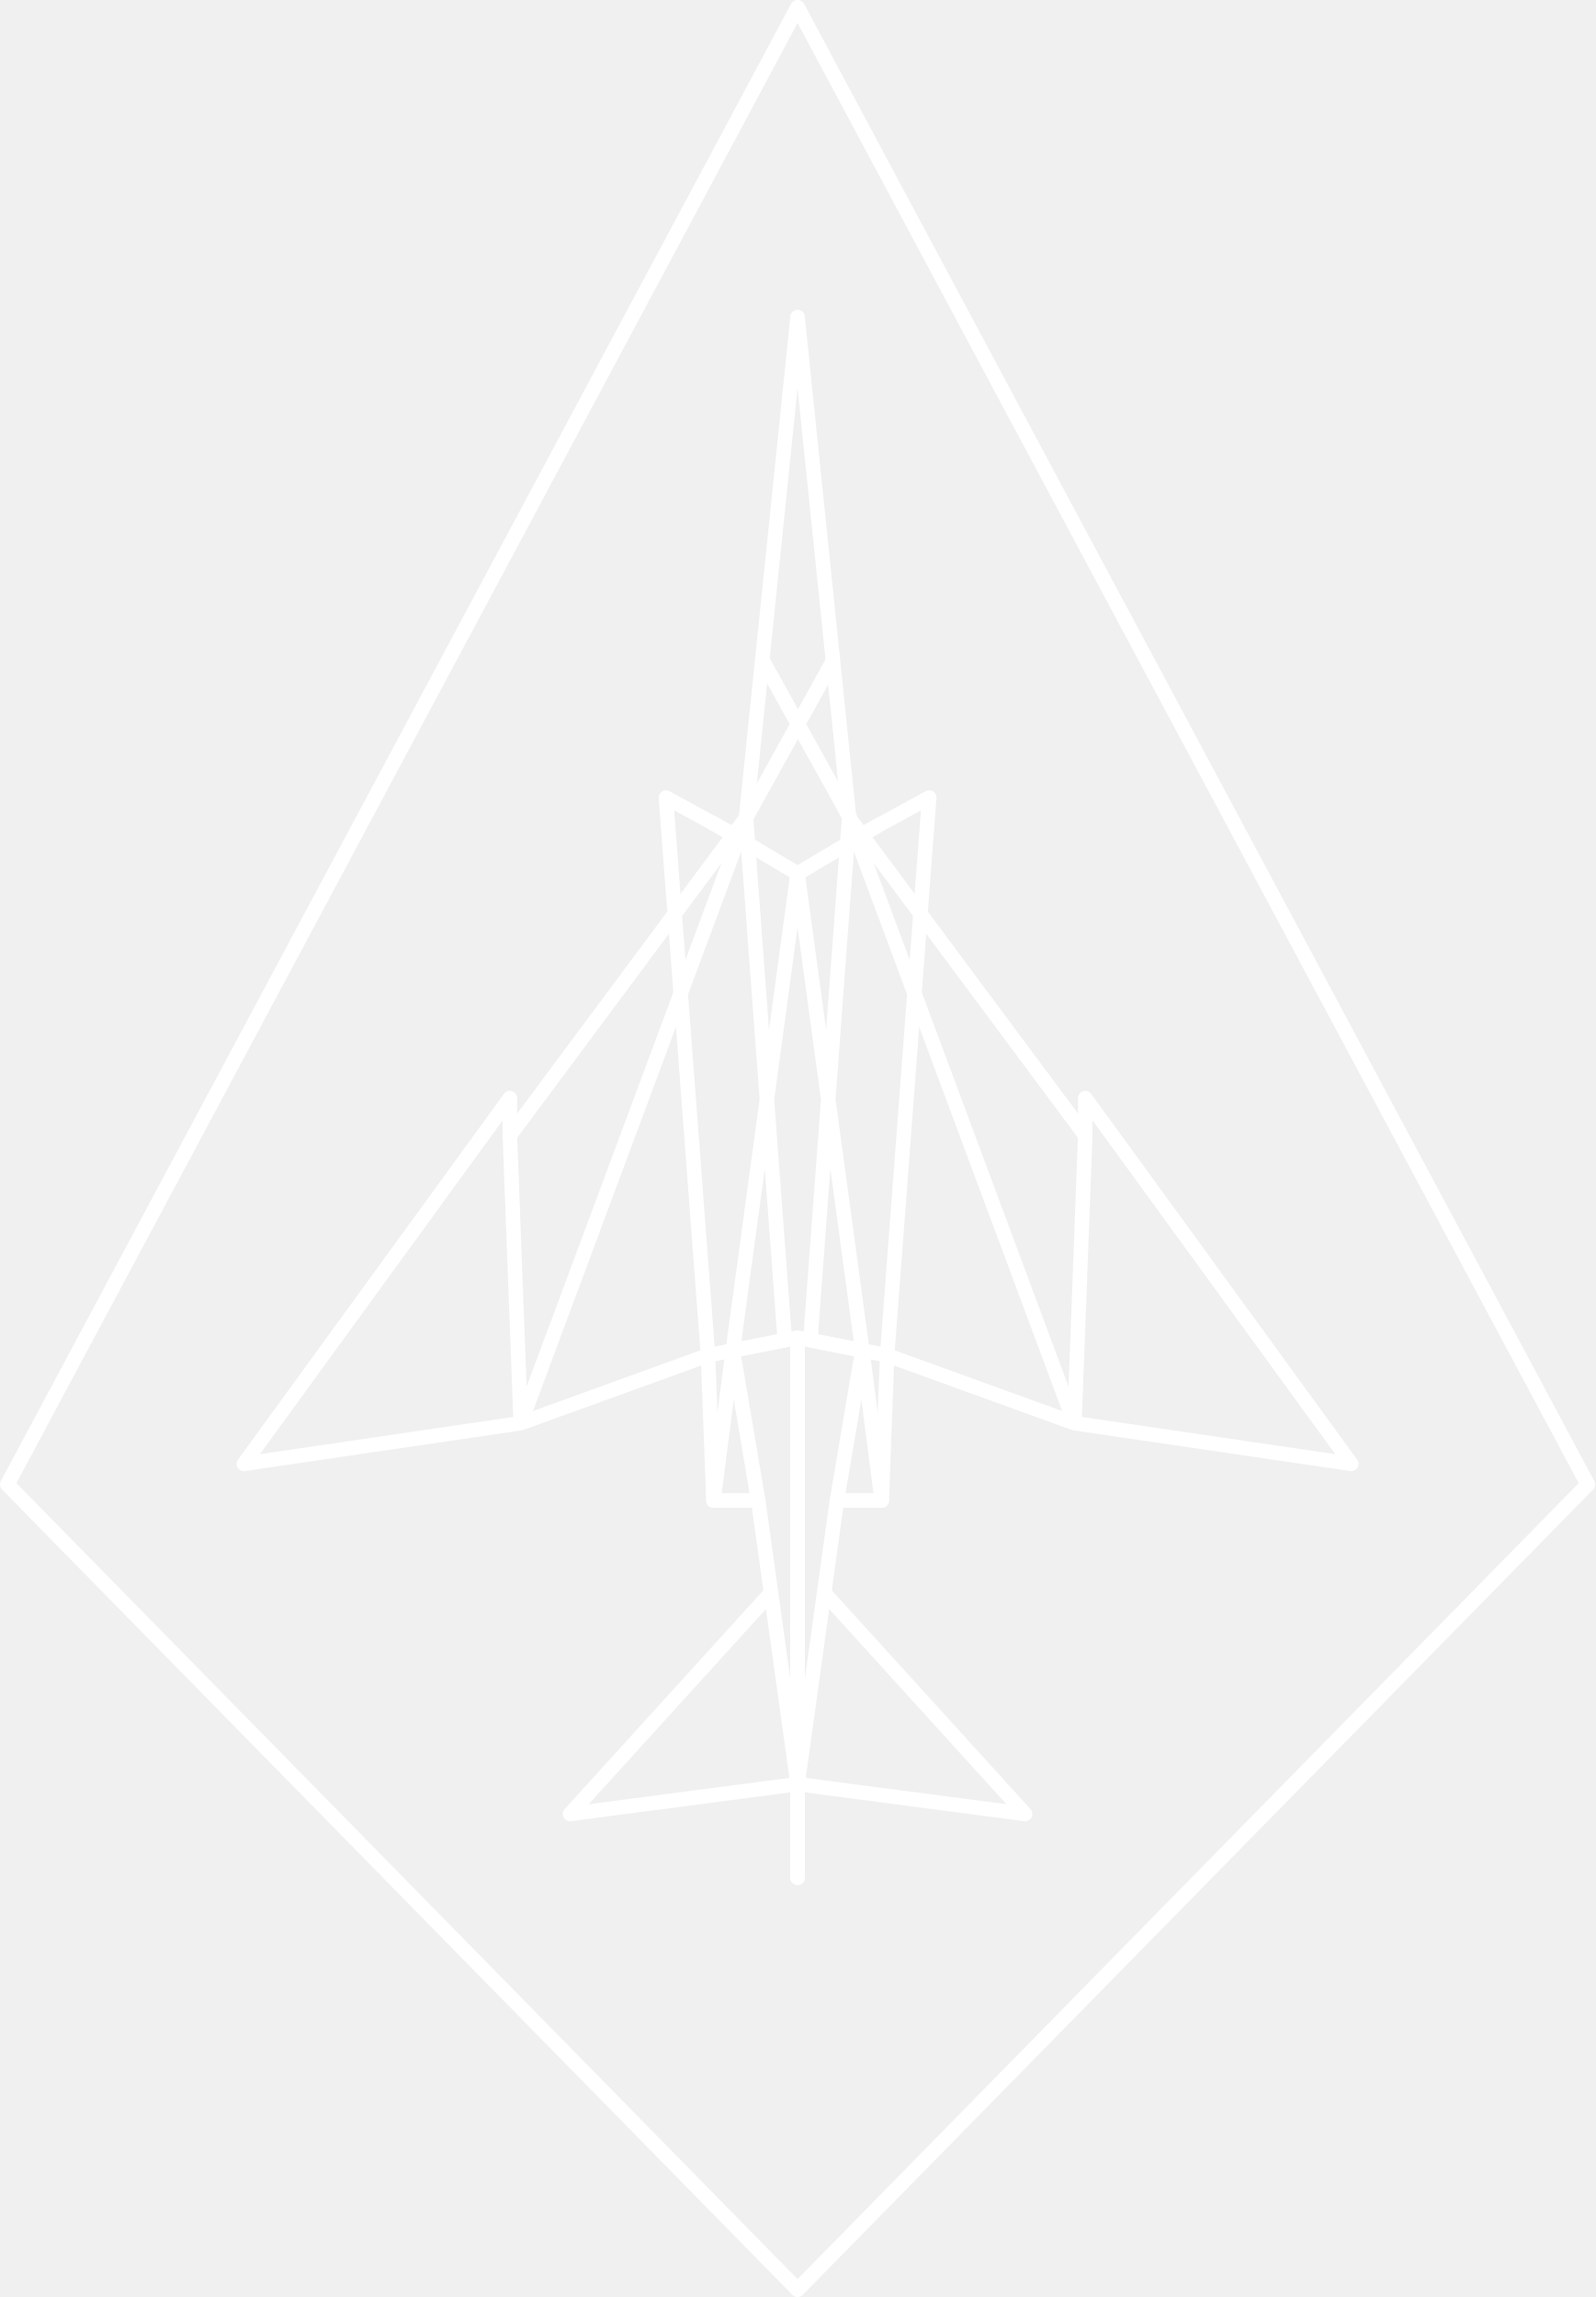
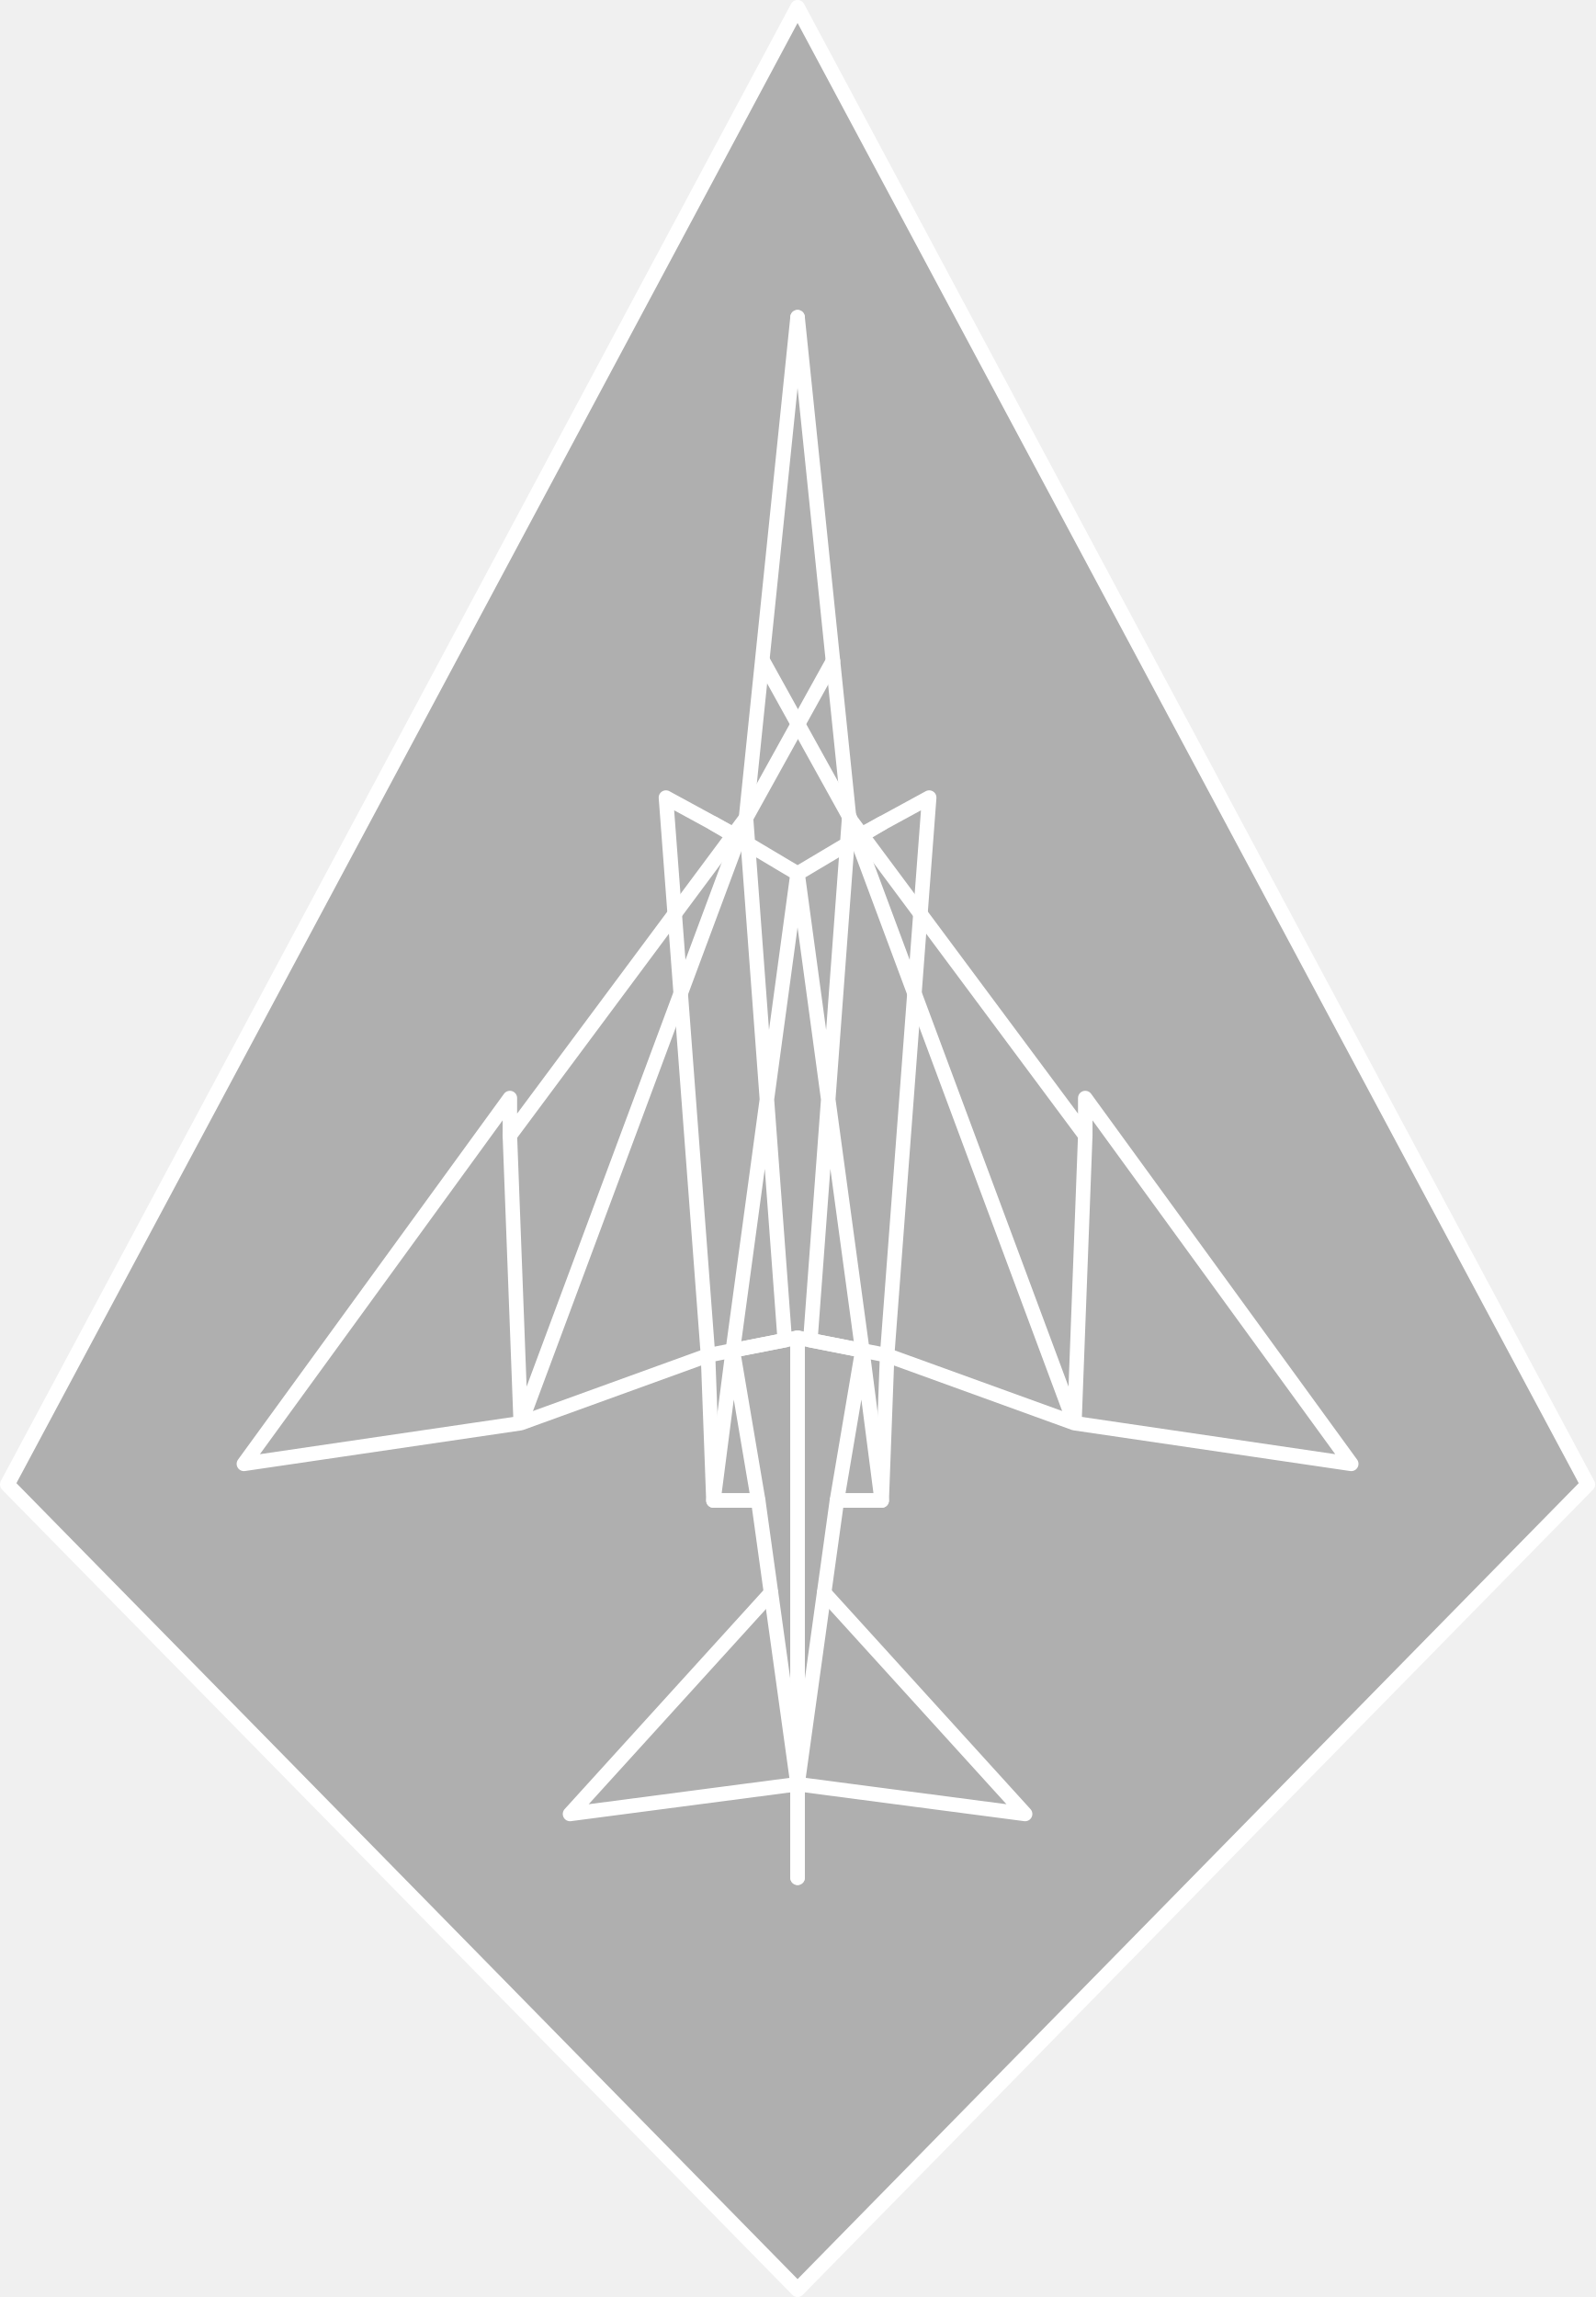
- <svg xmlns="http://www.w3.org/2000/svg" id="b" width="860.522" height="1239.191" viewBox="0 0 860.522 1239.191">
-   <defs>
-     <style>.d{stroke-width:7.819px;}.d,.e{fill:none;stroke:#fff;stroke-linecap:round;stroke-linejoin:round;}.e{stroke-width:7.948px;}</style>
+ <svg xmlns="http://www.w3.org/2000/svg" id="b" width="860.522" height="1239.191" viewBox="0 0 860.522 1239.191" version="1.1">
+   <defs id="defs1">
+     <style id="style1">.d{stroke-width:7.819px;}.d,.e{fill:none;stroke:#fff;stroke-linecap:round;stroke-linejoin:round;}.e{stroke-width:7.948px;}</style>
  </defs>
  <g id="c">
-     <path class="d" d="m430.261,171.123l-27.819,270.138-127.382,171.307v-20.188l-143.488,197.352,149.322-21.959c.015-.002.03-.006.044-.011l101.006-36.596,2.928,78.333h24.159l21.23,153.005v50.514" />
-     <polyline class="d" points="398.557 451.699 359.249 430.28 381.944 731.165 430.261 721.648 430.261 962.502 307.507 978.608 415.932 859.236" />
-     <path class="d" d="m402.442,441.261l-121.131,325.448c-.086.231-.428.176-.437-.07l-5.814-154.071" />
-     <polyline class="d" points="409.031 809.497 384.872 809.497 395.323 728.529 409.031 809.497" />
-     <polyline class="d" points="384.872 444.242 430.261 471.276 395.323 728.529 423.363 723.006 402.442 441.261 449.359 356.575" />
-     <line class="d" x1="458.508" y1="441.261" x2="411.591" y2="356.575" />
-     <path class="d" d="m430.261,171.123l27.819,270.138,127.382,171.307v-20.188s143.488,197.352,143.488,197.352l-149.322-21.959c-.015-.002-.03-.006-.044-.011l-101.006-36.596-2.928,78.333h-24.159s-21.23,153.005-21.23,153.005v50.514" />
-     <polyline class="d" points="461.965 451.699 501.273 430.28 478.578 731.165 430.261 721.648 430.261 962.502 553.015 978.608 444.59 859.236" />
-     <path class="d" d="m458.08,441.261l121.131,325.448c.086.231.428.176.437-.07l5.814-154.071" />
-     <polyline class="d" points="451.491 809.497 475.65 809.497 465.199 728.529 451.491 809.497" />
-     <polyline class="d" points="458.08 441.261 437.159 723.006 465.199 728.529 430.261 471.276 475.65 444.242" />
-     <polygon class="e" points="430.261 3.974 856.548 800.841 430.261 1235.217 3.974 800.841 430.261 3.974" />
+     <polygon class="e" points="430.261 3.974 856.548 800.841 430.261 1235.217 3.974 800.841 430.261 3.974" id="polygon6" style="fill:#000000;fill-opacity:0.272" />
+     <path class="d" d="m430.261,171.123l-27.819,270.138-127.382,171.307v-20.188l-143.488,197.352,149.322-21.959c.015-.002.03-.006.044-.011l101.006-36.596,2.928,78.333h24.159l21.23,153.005v50.514" id="path1" />
+     <polyline class="d" points="398.557 451.699 359.249 430.28 381.944 731.165 430.261 721.648 430.261 962.502 307.507 978.608 415.932 859.236" id="polyline1" />
+     <path class="d" d="m402.442,441.261l-121.131,325.448c-.086.231-.428.176-.437-.07l-5.814-154.071" id="path2" />
+     <polyline class="d" points="409.031 809.497 384.872 809.497 395.323 728.529 409.031 809.497" id="polyline2" />
+     <polyline class="d" points="384.872 444.242 430.261 471.276 395.323 728.529 423.363 723.006 402.442 441.261 449.359 356.575" id="polyline3" />
+     <line class="d" x1="458.508" y1="441.261" x2="411.591" y2="356.575" id="line3" />
+     <path class="d" d="m430.261,171.123l27.819,270.138,127.382,171.307v-20.188s143.488,197.352,143.488,197.352l-149.322-21.959c-.015-.002-.03-.006-.044-.011l-101.006-36.596-2.928,78.333h-24.159s-21.23,153.005-21.23,153.005v50.514" id="path3" />
+     <polyline class="d" points="461.965 451.699 501.273 430.28 478.578 731.165 430.261 721.648 430.261 962.502 553.015 978.608 444.59 859.236" id="polyline4" />
+     <path class="d" d="m458.08,441.261l121.131,325.448c.086.231.428.176.437-.07l5.814-154.071" id="path4" />
+     <polyline class="d" points="451.491 809.497 475.65 809.497 465.199 728.529 451.491 809.497" id="polyline5" />
+     <polyline class="d" points="458.08 441.261 437.159 723.006 465.199 728.529 430.261 471.276 475.65 444.242" id="polyline6" />
  </g>
</svg>
